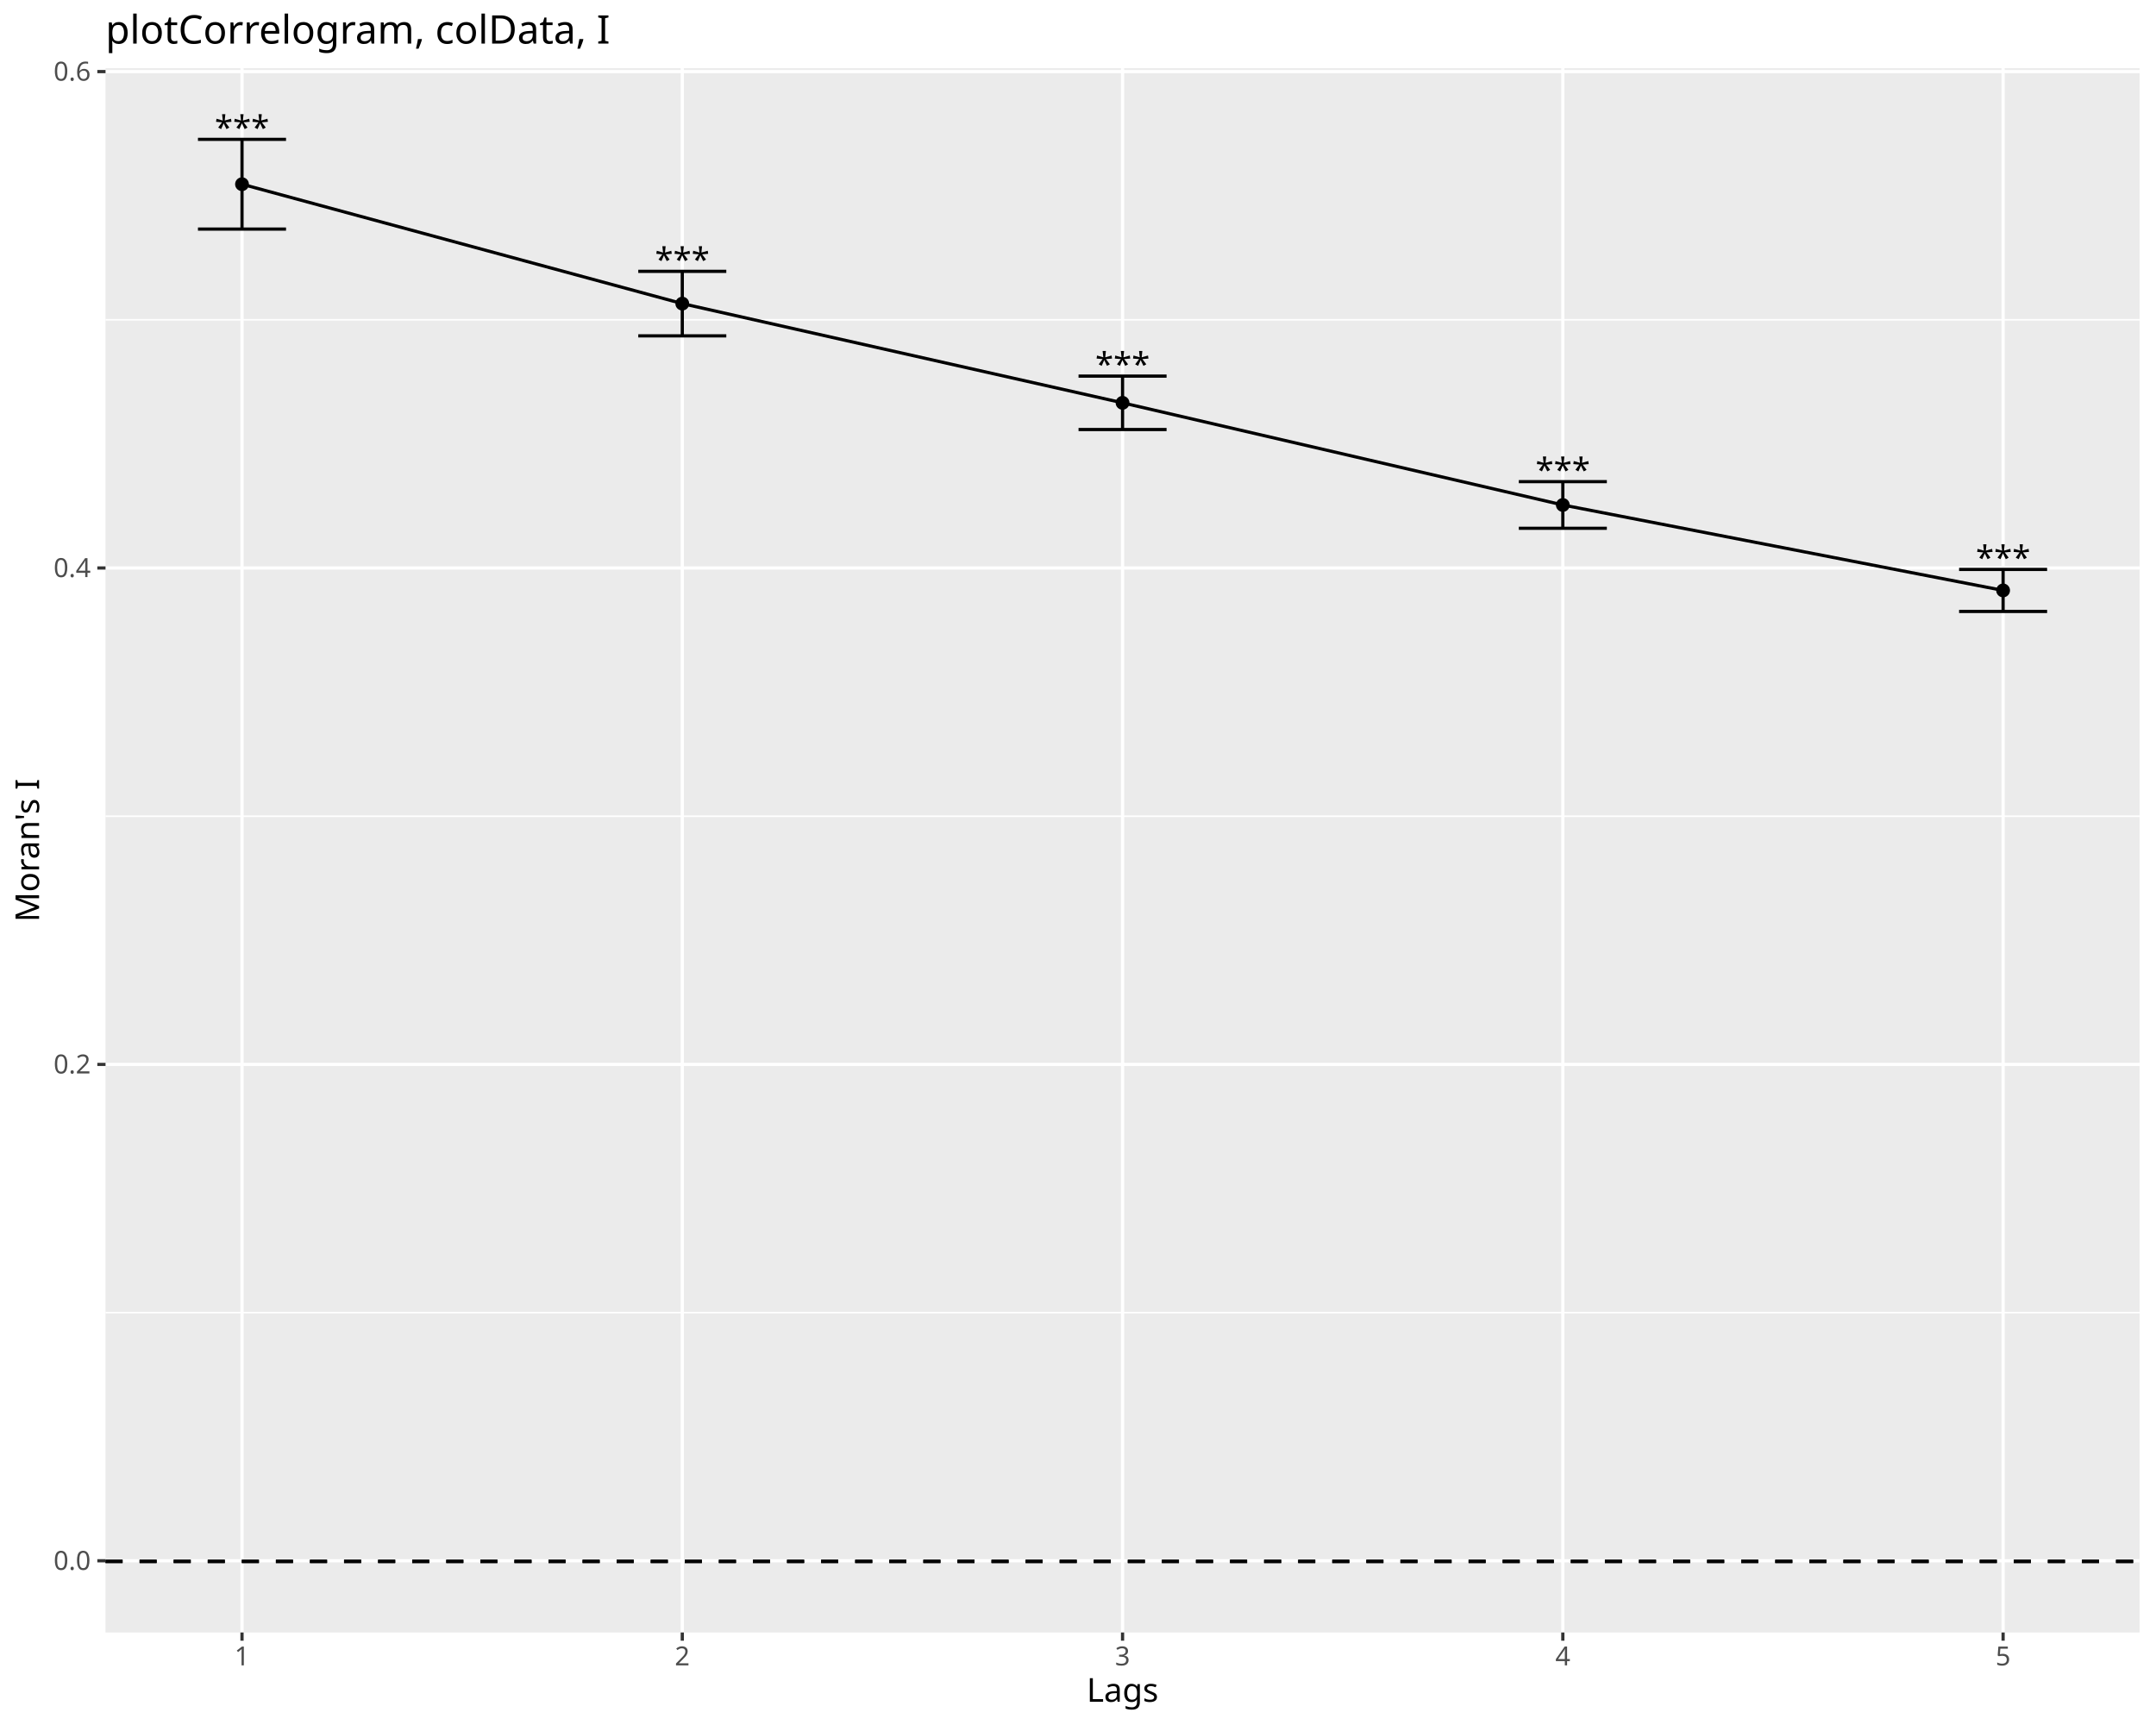
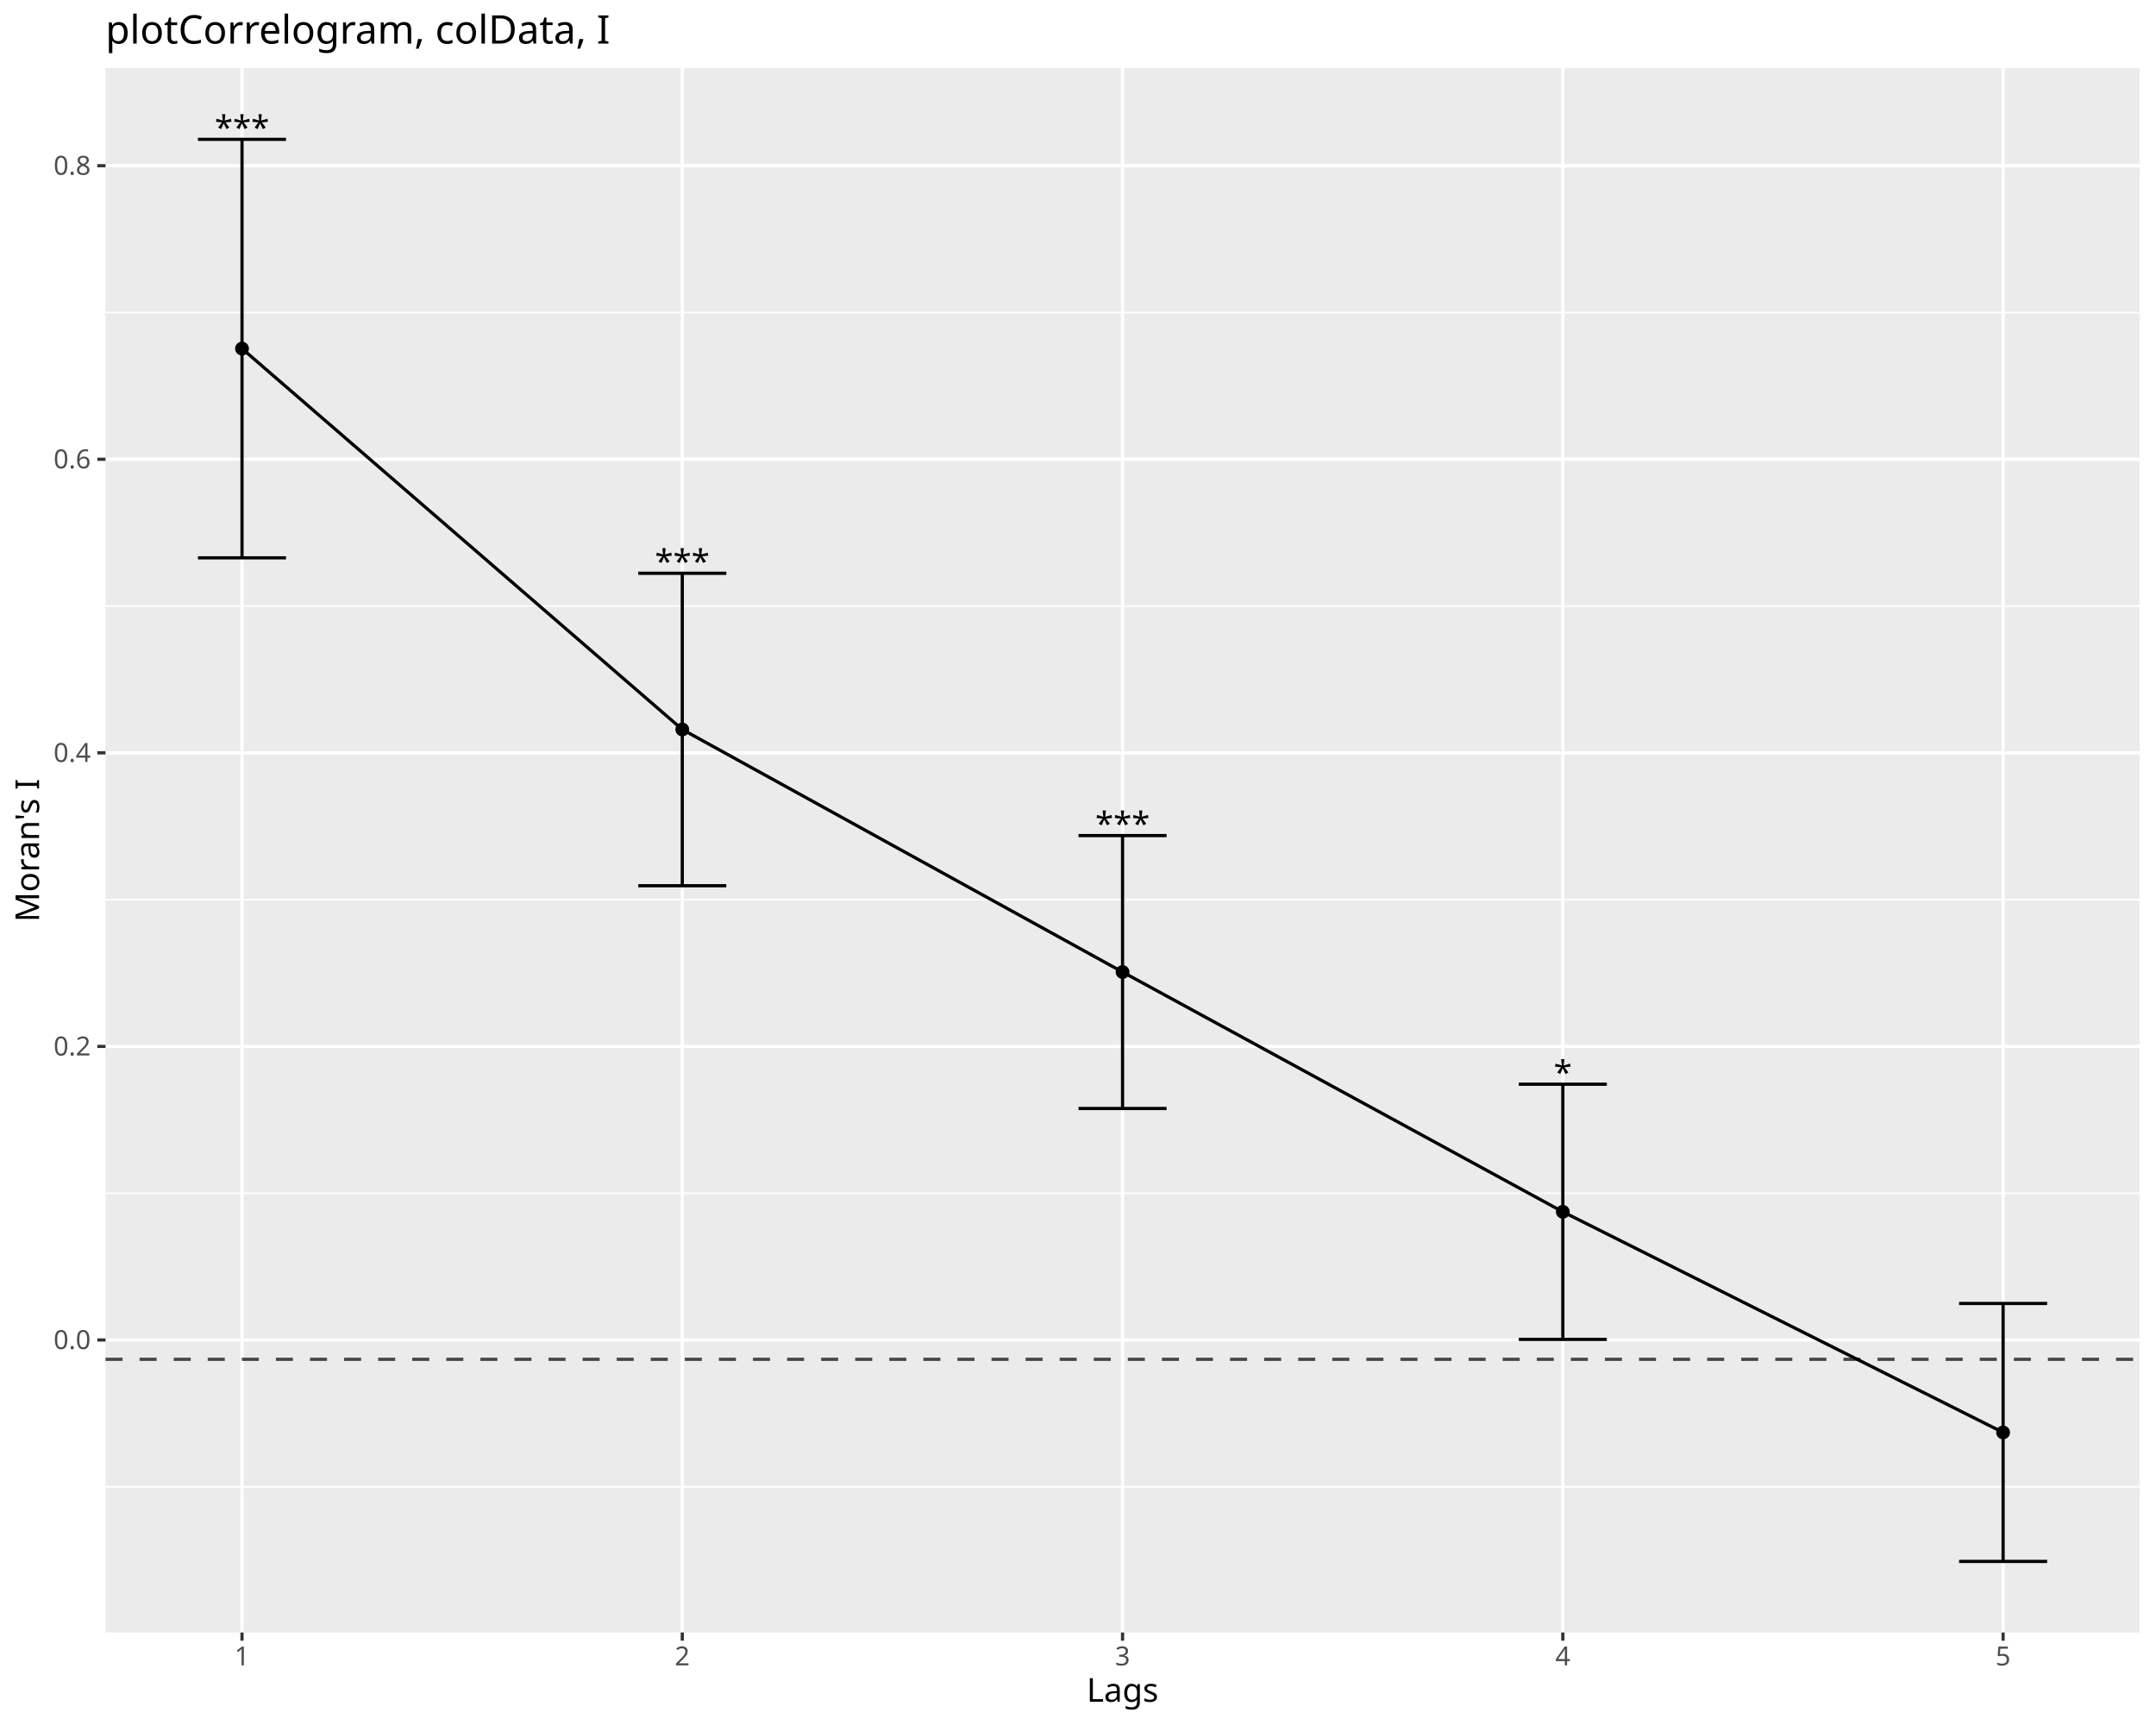
<svg xmlns="http://www.w3.org/2000/svg" class="svglite" data-engine-version="2.0" width="720.00pt" height="576.00pt" viewBox="0 0 720.00 576.00">
  <defs>
    <style type="text/css">
    .svglite line, .svglite polyline, .svglite polygon, .svglite path, .svglite rect, .svglite circle {
      fill: none;
      stroke: #000000;
      stroke-linecap: round;
      stroke-linejoin: round;
      stroke-miterlimit: 10.00;
    }
  </style>
  </defs>
  <rect width="100%" height="100%" style="stroke: none; fill: #FFFFFF;" />
  <defs>
    <clipPath id="cpMC4wMHw3MjAuMDB8MC4wMHw1NzYuMDA=">
      <rect x="0.00" y="0.00" width="720.00" height="576.00" />
    </clipPath>
  </defs>
  <g clip-path="url(#cpMC4wMHw3MjAuMDB8MC4wMHw1NzYuMDA=)">
    <rect x="0.00" y="0.00" width="720.00" height="576.00" style="stroke-width: 1.07; stroke: #FFFFFF; fill: #FFFFFF;" />
  </g>
  <defs>
    <clipPath id="cpMzUuMjR8NzE0LjUyfDIyLjc4fDU0NS4xMQ==">
      <rect x="35.24" y="22.78" width="679.28" height="522.33" />
    </clipPath>
  </defs>
  <g clip-path="url(#cpMzUuMjR8NzE0LjUyfDIyLjc4fDU0NS4xMQ==)">
    <rect x="35.24" y="22.78" width="679.28" height="522.33" style="stroke-width: 1.07; stroke: none; fill: #EBEBEB;" />
-     <polyline points="35.24,438.29 714.52,438.29 " style="stroke-width: 0.53; stroke: #FFFFFF; stroke-linecap: butt;" />
-     <polyline points="35.24,272.54 714.52,272.54 " style="stroke-width: 0.53; stroke: #FFFFFF; stroke-linecap: butt;" />
-     <polyline points="35.24,106.78 714.52,106.78 " style="stroke-width: 0.53; stroke: #FFFFFF; stroke-linecap: butt;" />
-     <polyline points="35.24,521.17 714.52,521.17 " style="stroke-width: 1.07; stroke: #FFFFFF; stroke-linecap: butt;" />
-     <polyline points="35.24,355.42 714.52,355.42 " style="stroke-width: 1.07; stroke: #FFFFFF; stroke-linecap: butt;" />
-     <polyline points="35.24,189.66 714.52,189.66 " style="stroke-width: 1.07; stroke: #FFFFFF; stroke-linecap: butt;" />
-     <polyline points="35.24,23.90 714.52,23.90 " style="stroke-width: 1.07; stroke: #FFFFFF; stroke-linecap: butt;" />
+     <polyline points="35.24,496.45 714.52,496.45 " style="stroke-width: 0.53; stroke: #FFFFFF; stroke-linecap: butt;" />
+     <polyline points="35.24,398.43 714.52,398.43 " style="stroke-width: 0.53; stroke: #FFFFFF; stroke-linecap: butt;" />
+     <polyline points="35.24,300.40 714.52,300.40 " style="stroke-width: 0.53; stroke: #FFFFFF; stroke-linecap: butt;" />
+     <polyline points="35.24,202.38 714.52,202.38 " style="stroke-width: 0.53; stroke: #FFFFFF; stroke-linecap: butt;" />
+     <polyline points="35.24,104.35 714.52,104.35 " style="stroke-width: 0.53; stroke: #FFFFFF; stroke-linecap: butt;" />
+     <polyline points="35.24,447.44 714.52,447.44 " style="stroke-width: 1.07; stroke: #FFFFFF; stroke-linecap: butt;" />
+     <polyline points="35.24,349.41 714.52,349.41 " style="stroke-width: 1.07; stroke: #FFFFFF; stroke-linecap: butt;" />
+     <polyline points="35.24,251.39 714.52,251.39 " style="stroke-width: 1.07; stroke: #FFFFFF; stroke-linecap: butt;" />
+     <polyline points="35.24,153.36 714.52,153.36 " style="stroke-width: 1.07; stroke: #FFFFFF; stroke-linecap: butt;" />
+     <polyline points="35.24,55.34 714.52,55.34 " style="stroke-width: 1.07; stroke: #FFFFFF; stroke-linecap: butt;" />
    <polyline points="80.82,545.11 80.82,22.78 " style="stroke-width: 1.07; stroke: #FFFFFF; stroke-linecap: butt;" />
    <polyline points="227.85,545.11 227.85,22.78 " style="stroke-width: 1.07; stroke: #FFFFFF; stroke-linecap: butt;" />
    <polyline points="374.88,545.11 374.88,22.78 " style="stroke-width: 1.07; stroke: #FFFFFF; stroke-linecap: butt;" />
    <polyline points="521.91,545.11 521.91,22.78 " style="stroke-width: 1.07; stroke: #FFFFFF; stroke-linecap: butt;" />
    <polyline points="668.94,545.11 668.94,22.78 " style="stroke-width: 1.07; stroke: #FFFFFF; stroke-linecap: butt;" />
-     <line x1="35.24" y1="521.37" x2="714.52" y2="521.37" style="stroke-width: 1.07; stroke: #000000; stroke-opacity: 0.70; stroke-dasharray: 5.69,5.69; stroke-linecap: butt;" />
-     <line x1="35.24" y1="521.37" x2="714.52" y2="521.37" style="stroke-width: 1.07; stroke: #000000; stroke-opacity: 0.70; stroke-dasharray: 5.69,5.69; stroke-linecap: butt;" />
-     <line x1="35.24" y1="521.37" x2="714.52" y2="521.37" style="stroke-width: 1.07; stroke: #000000; stroke-opacity: 0.70; stroke-dasharray: 5.69,5.69; stroke-linecap: butt;" />
-     <line x1="35.24" y1="521.37" x2="714.52" y2="521.37" style="stroke-width: 1.07; stroke: #000000; stroke-opacity: 0.70; stroke-dasharray: 5.69,5.69; stroke-linecap: butt;" />
-     <polyline points="80.82,61.51 227.85,101.38 374.88,134.51 521.91,168.62 668.94,197.15 " style="stroke-width: 1.07; stroke-linecap: butt;" />
-     <circle cx="80.82" cy="61.51" r="1.95" style="stroke-width: 0.71; fill: #000000;" />
-     <circle cx="227.85" cy="101.38" r="1.95" style="stroke-width: 0.71; fill: #000000;" />
-     <circle cx="374.88" cy="134.51" r="1.95" style="stroke-width: 0.71; fill: #000000;" />
-     <circle cx="521.91" cy="168.62" r="1.95" style="stroke-width: 0.71; fill: #000000;" />
-     <circle cx="668.94" cy="197.15" r="1.95" style="stroke-width: 0.71; fill: #000000;" />
+     <line x1="35.24" y1="453.89" x2="714.52" y2="453.89" style="stroke-width: 1.07; stroke: #000000; stroke-opacity: 0.70; stroke-dasharray: 5.69,5.69; stroke-linecap: butt;" />
+     <polyline points="80.82,116.40 227.85,243.58 374.88,324.57 521.91,404.64 668.94,478.31 " style="stroke-width: 1.07; stroke-linecap: butt;" />
+     <circle cx="80.82" cy="116.40" r="1.95" style="stroke-width: 0.71; fill: #000000;" />
+     <circle cx="227.85" cy="243.58" r="1.95" style="stroke-width: 0.71; fill: #000000;" />
+     <circle cx="374.88" cy="324.57" r="1.95" style="stroke-width: 0.71; fill: #000000;" />
+     <circle cx="521.91" cy="404.64" r="1.95" style="stroke-width: 0.71; fill: #000000;" />
+     <circle cx="668.94" cy="478.31" r="1.95" style="stroke-width: 0.71; fill: #000000;" />
    <polyline points="66.11,46.53 95.52,46.53 " style="stroke-width: 1.07; stroke-linecap: butt;" />
-     <polyline points="80.82,46.53 80.82,76.50 " style="stroke-width: 1.07; stroke-linecap: butt;" />
-     <polyline points="66.11,76.50 95.52,76.50 " style="stroke-width: 1.07; stroke-linecap: butt;" />
-     <polyline points="213.15,90.61 242.55,90.61 " style="stroke-width: 1.07; stroke-linecap: butt;" />
-     <polyline points="227.85,90.61 227.85,112.15 " style="stroke-width: 1.07; stroke-linecap: butt;" />
-     <polyline points="213.15,112.15 242.55,112.15 " style="stroke-width: 1.07; stroke-linecap: butt;" />
-     <polyline points="360.18,125.59 389.58,125.59 " style="stroke-width: 1.07; stroke-linecap: butt;" />
-     <polyline points="374.88,125.59 374.88,143.42 " style="stroke-width: 1.07; stroke-linecap: butt;" />
-     <polyline points="360.18,143.42 389.58,143.42 " style="stroke-width: 1.07; stroke-linecap: butt;" />
-     <polyline points="507.21,160.83 536.61,160.83 " style="stroke-width: 1.07; stroke-linecap: butt;" />
-     <polyline points="521.91,160.83 521.91,176.40 " style="stroke-width: 1.07; stroke-linecap: butt;" />
-     <polyline points="507.21,176.40 536.61,176.40 " style="stroke-width: 1.07; stroke-linecap: butt;" />
-     <polyline points="654.24,190.14 683.64,190.14 " style="stroke-width: 1.07; stroke-linecap: butt;" />
-     <polyline points="668.94,190.14 668.94,204.17 " style="stroke-width: 1.07; stroke-linecap: butt;" />
-     <polyline points="654.24,204.17 683.64,204.17 " style="stroke-width: 1.07; stroke-linecap: butt;" />
+     <polyline points="80.82,46.53 80.82,186.27 " style="stroke-width: 1.07; stroke-linecap: butt;" />
+     <polyline points="66.11,186.27 95.52,186.27 " style="stroke-width: 1.07; stroke-linecap: butt;" />
+     <polyline points="213.15,191.42 242.55,191.42 " style="stroke-width: 1.07; stroke-linecap: butt;" />
+     <polyline points="227.85,191.42 227.85,295.75 " style="stroke-width: 1.07; stroke-linecap: butt;" />
+     <polyline points="213.15,295.75 242.55,295.75 " style="stroke-width: 1.07; stroke-linecap: butt;" />
+     <polyline points="360.18,279.01 389.58,279.01 " style="stroke-width: 1.07; stroke-linecap: butt;" />
+     <polyline points="374.88,279.01 374.88,370.14 " style="stroke-width: 1.07; stroke-linecap: butt;" />
+     <polyline points="360.18,370.14 389.58,370.14 " style="stroke-width: 1.07; stroke-linecap: butt;" />
+     <polyline points="507.21,362.04 536.61,362.04 " style="stroke-width: 1.07; stroke-linecap: butt;" />
+     <polyline points="521.91,362.04 521.91,447.24 " style="stroke-width: 1.07; stroke-linecap: butt;" />
+     <polyline points="507.21,447.24 536.61,447.24 " style="stroke-width: 1.07; stroke-linecap: butt;" />
+     <polyline points="654.24,435.25 683.64,435.25 " style="stroke-width: 1.07; stroke-linecap: butt;" />
+     <polyline points="668.94,435.25 668.94,521.37 " style="stroke-width: 1.07; stroke-linecap: butt;" />
+     <polyline points="654.24,521.37 683.64,521.37 " style="stroke-width: 1.07; stroke-linecap: butt;" />
    <text x="80.82" y="46.53" text-anchor="middle" style="font-size: 11.04px; font-family: sans;" textLength="12.90px" lengthAdjust="spacingAndGlyphs">***</text>
-     <text x="227.85" y="90.61" text-anchor="middle" style="font-size: 11.04px; font-family: sans;" textLength="12.90px" lengthAdjust="spacingAndGlyphs">***</text>
-     <text x="374.88" y="125.59" text-anchor="middle" style="font-size: 11.04px; font-family: sans;" textLength="12.90px" lengthAdjust="spacingAndGlyphs">***</text>
-     <text x="521.91" y="160.83" text-anchor="middle" style="font-size: 11.04px; font-family: sans;" textLength="12.90px" lengthAdjust="spacingAndGlyphs">***</text>
-     <text x="668.94" y="190.14" text-anchor="middle" style="font-size: 11.04px; font-family: sans;" textLength="12.90px" lengthAdjust="spacingAndGlyphs">***</text>
+     <text x="227.85" y="191.42" text-anchor="middle" style="font-size: 11.04px; font-family: sans;" textLength="12.90px" lengthAdjust="spacingAndGlyphs">***</text>
+     <text x="374.88" y="279.01" text-anchor="middle" style="font-size: 11.04px; font-family: sans;" textLength="12.90px" lengthAdjust="spacingAndGlyphs">***</text>
+     <text x="521.91" y="362.04" text-anchor="middle" style="font-size: 11.04px; font-family: sans;" textLength="10.43px" lengthAdjust="spacingAndGlyphs">*  </text>
+     <text x="668.94" y="435.25" text-anchor="middle" style="font-size: 11.04px; font-family: sans;" textLength="9.20px" lengthAdjust="spacingAndGlyphs">   </text>
  </g>
  <g clip-path="url(#cpMC4wMHw3MjAuMDB8MC4wMHw1NzYuMDA=)">
-     <text x="30.31" y="524.20" text-anchor="end" style="font-size: 8.80px; fill: #4D4D4D; font-family: sans;" textLength="12.23px" lengthAdjust="spacingAndGlyphs">0.0</text>
-     <text x="30.31" y="358.44" text-anchor="end" style="font-size: 8.80px; fill: #4D4D4D; font-family: sans;" textLength="12.23px" lengthAdjust="spacingAndGlyphs">0.2</text>
-     <text x="30.31" y="192.69" text-anchor="end" style="font-size: 8.80px; fill: #4D4D4D; font-family: sans;" textLength="12.23px" lengthAdjust="spacingAndGlyphs">0.4</text>
-     <text x="30.31" y="26.93" text-anchor="end" style="font-size: 8.80px; fill: #4D4D4D; font-family: sans;" textLength="12.23px" lengthAdjust="spacingAndGlyphs">0.6</text>
-     <polyline points="32.50,521.17 35.24,521.17 " style="stroke-width: 1.07; stroke: #333333; stroke-linecap: butt;" />
-     <polyline points="32.50,355.42 35.24,355.42 " style="stroke-width: 1.07; stroke: #333333; stroke-linecap: butt;" />
-     <polyline points="32.50,189.66 35.24,189.66 " style="stroke-width: 1.07; stroke: #333333; stroke-linecap: butt;" />
-     <polyline points="32.50,23.90 35.24,23.90 " style="stroke-width: 1.07; stroke: #333333; stroke-linecap: butt;" />
+     <text x="30.31" y="450.47" text-anchor="end" style="font-size: 8.80px; fill: #4D4D4D; font-family: sans;" textLength="12.23px" lengthAdjust="spacingAndGlyphs">0.0</text>
+     <text x="30.31" y="352.44" text-anchor="end" style="font-size: 8.80px; fill: #4D4D4D; font-family: sans;" textLength="12.23px" lengthAdjust="spacingAndGlyphs">0.2</text>
+     <text x="30.31" y="254.42" text-anchor="end" style="font-size: 8.80px; fill: #4D4D4D; font-family: sans;" textLength="12.23px" lengthAdjust="spacingAndGlyphs">0.4</text>
+     <text x="30.31" y="156.39" text-anchor="end" style="font-size: 8.80px; fill: #4D4D4D; font-family: sans;" textLength="12.23px" lengthAdjust="spacingAndGlyphs">0.6</text>
+     <text x="30.31" y="58.36" text-anchor="end" style="font-size: 8.80px; fill: #4D4D4D; font-family: sans;" textLength="12.23px" lengthAdjust="spacingAndGlyphs">0.8</text>
+     <polyline points="32.50,447.44 35.24,447.44 " style="stroke-width: 1.07; stroke: #333333; stroke-linecap: butt;" />
+     <polyline points="32.50,349.41 35.24,349.41 " style="stroke-width: 1.07; stroke: #333333; stroke-linecap: butt;" />
+     <polyline points="32.50,251.39 35.24,251.39 " style="stroke-width: 1.07; stroke: #333333; stroke-linecap: butt;" />
+     <polyline points="32.50,153.36 35.24,153.36 " style="stroke-width: 1.07; stroke: #333333; stroke-linecap: butt;" />
+     <polyline points="32.50,55.34 35.24,55.34 " style="stroke-width: 1.07; stroke: #333333; stroke-linecap: butt;" />
    <polyline points="80.82,547.85 80.82,545.11 " style="stroke-width: 1.07; stroke: #333333; stroke-linecap: butt;" />
    <polyline points="227.85,547.85 227.85,545.11 " style="stroke-width: 1.07; stroke: #333333; stroke-linecap: butt;" />
    <polyline points="374.88,547.85 374.88,545.11 " style="stroke-width: 1.07; stroke: #333333; stroke-linecap: butt;" />
    <polyline points="521.91,547.85 521.91,545.11 " style="stroke-width: 1.07; stroke: #333333; stroke-linecap: butt;" />
    <polyline points="668.94,547.85 668.94,545.11 " style="stroke-width: 1.07; stroke: #333333; stroke-linecap: butt;" />
    <text x="80.82" y="556.10" text-anchor="middle" style="font-size: 8.80px; fill: #4D4D4D; font-family: sans;" textLength="4.89px" lengthAdjust="spacingAndGlyphs">1</text>
    <text x="227.85" y="556.10" text-anchor="middle" style="font-size: 8.80px; fill: #4D4D4D; font-family: sans;" textLength="4.89px" lengthAdjust="spacingAndGlyphs">2</text>
    <text x="374.88" y="556.10" text-anchor="middle" style="font-size: 8.80px; fill: #4D4D4D; font-family: sans;" textLength="4.89px" lengthAdjust="spacingAndGlyphs">3</text>
    <text x="521.91" y="556.10" text-anchor="middle" style="font-size: 8.80px; fill: #4D4D4D; font-family: sans;" textLength="4.89px" lengthAdjust="spacingAndGlyphs">4</text>
    <text x="668.94" y="556.10" text-anchor="middle" style="font-size: 8.80px; fill: #4D4D4D; font-family: sans;" textLength="4.89px" lengthAdjust="spacingAndGlyphs">5</text>
    <text x="374.88" y="568.24" text-anchor="middle" style="font-size: 11.00px; font-family: sans;" textLength="23.86px" lengthAdjust="spacingAndGlyphs">Lags</text>
    <text transform="translate(13.05,283.95) rotate(-90)" text-anchor="middle" style="font-size: 11.00px; font-family: sans;" textLength="44.90px" lengthAdjust="spacingAndGlyphs">Moran's I</text>
    <text x="35.24" y="14.56" style="font-size: 13.20px; font-family: sans;" textLength="157.74px" lengthAdjust="spacingAndGlyphs">plotCorrelogram, colData, I</text>
  </g>
</svg>
